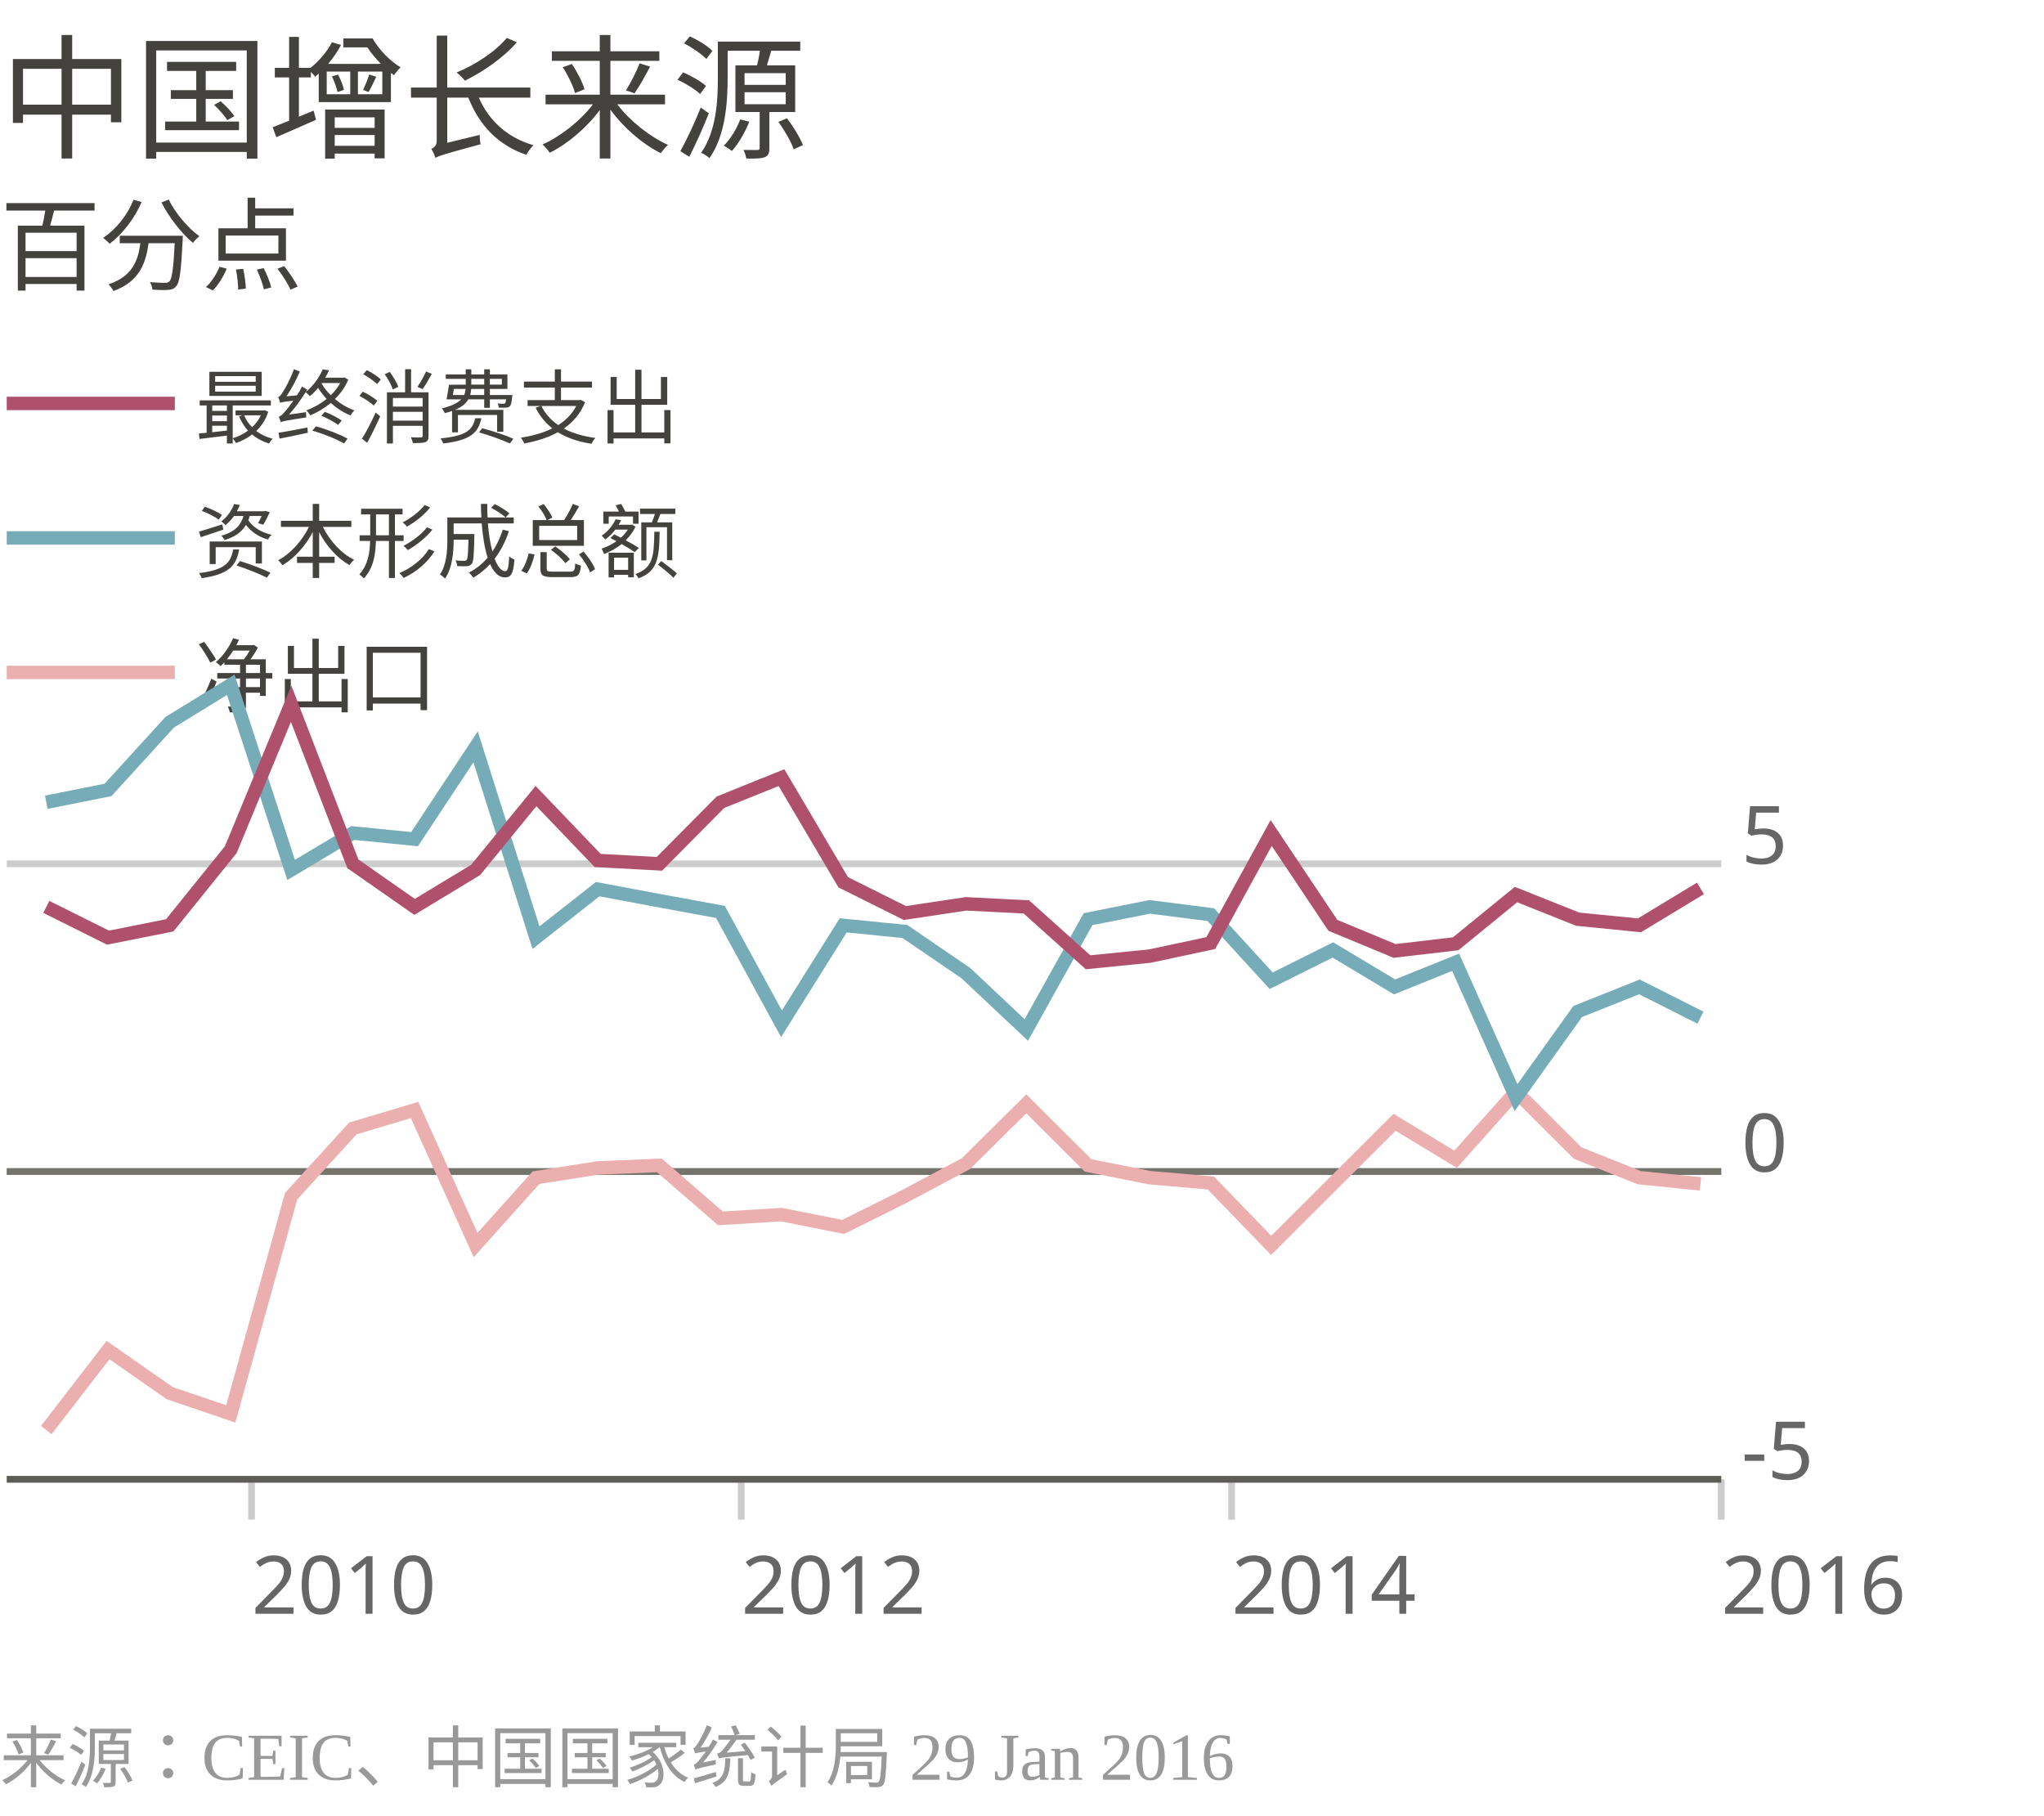
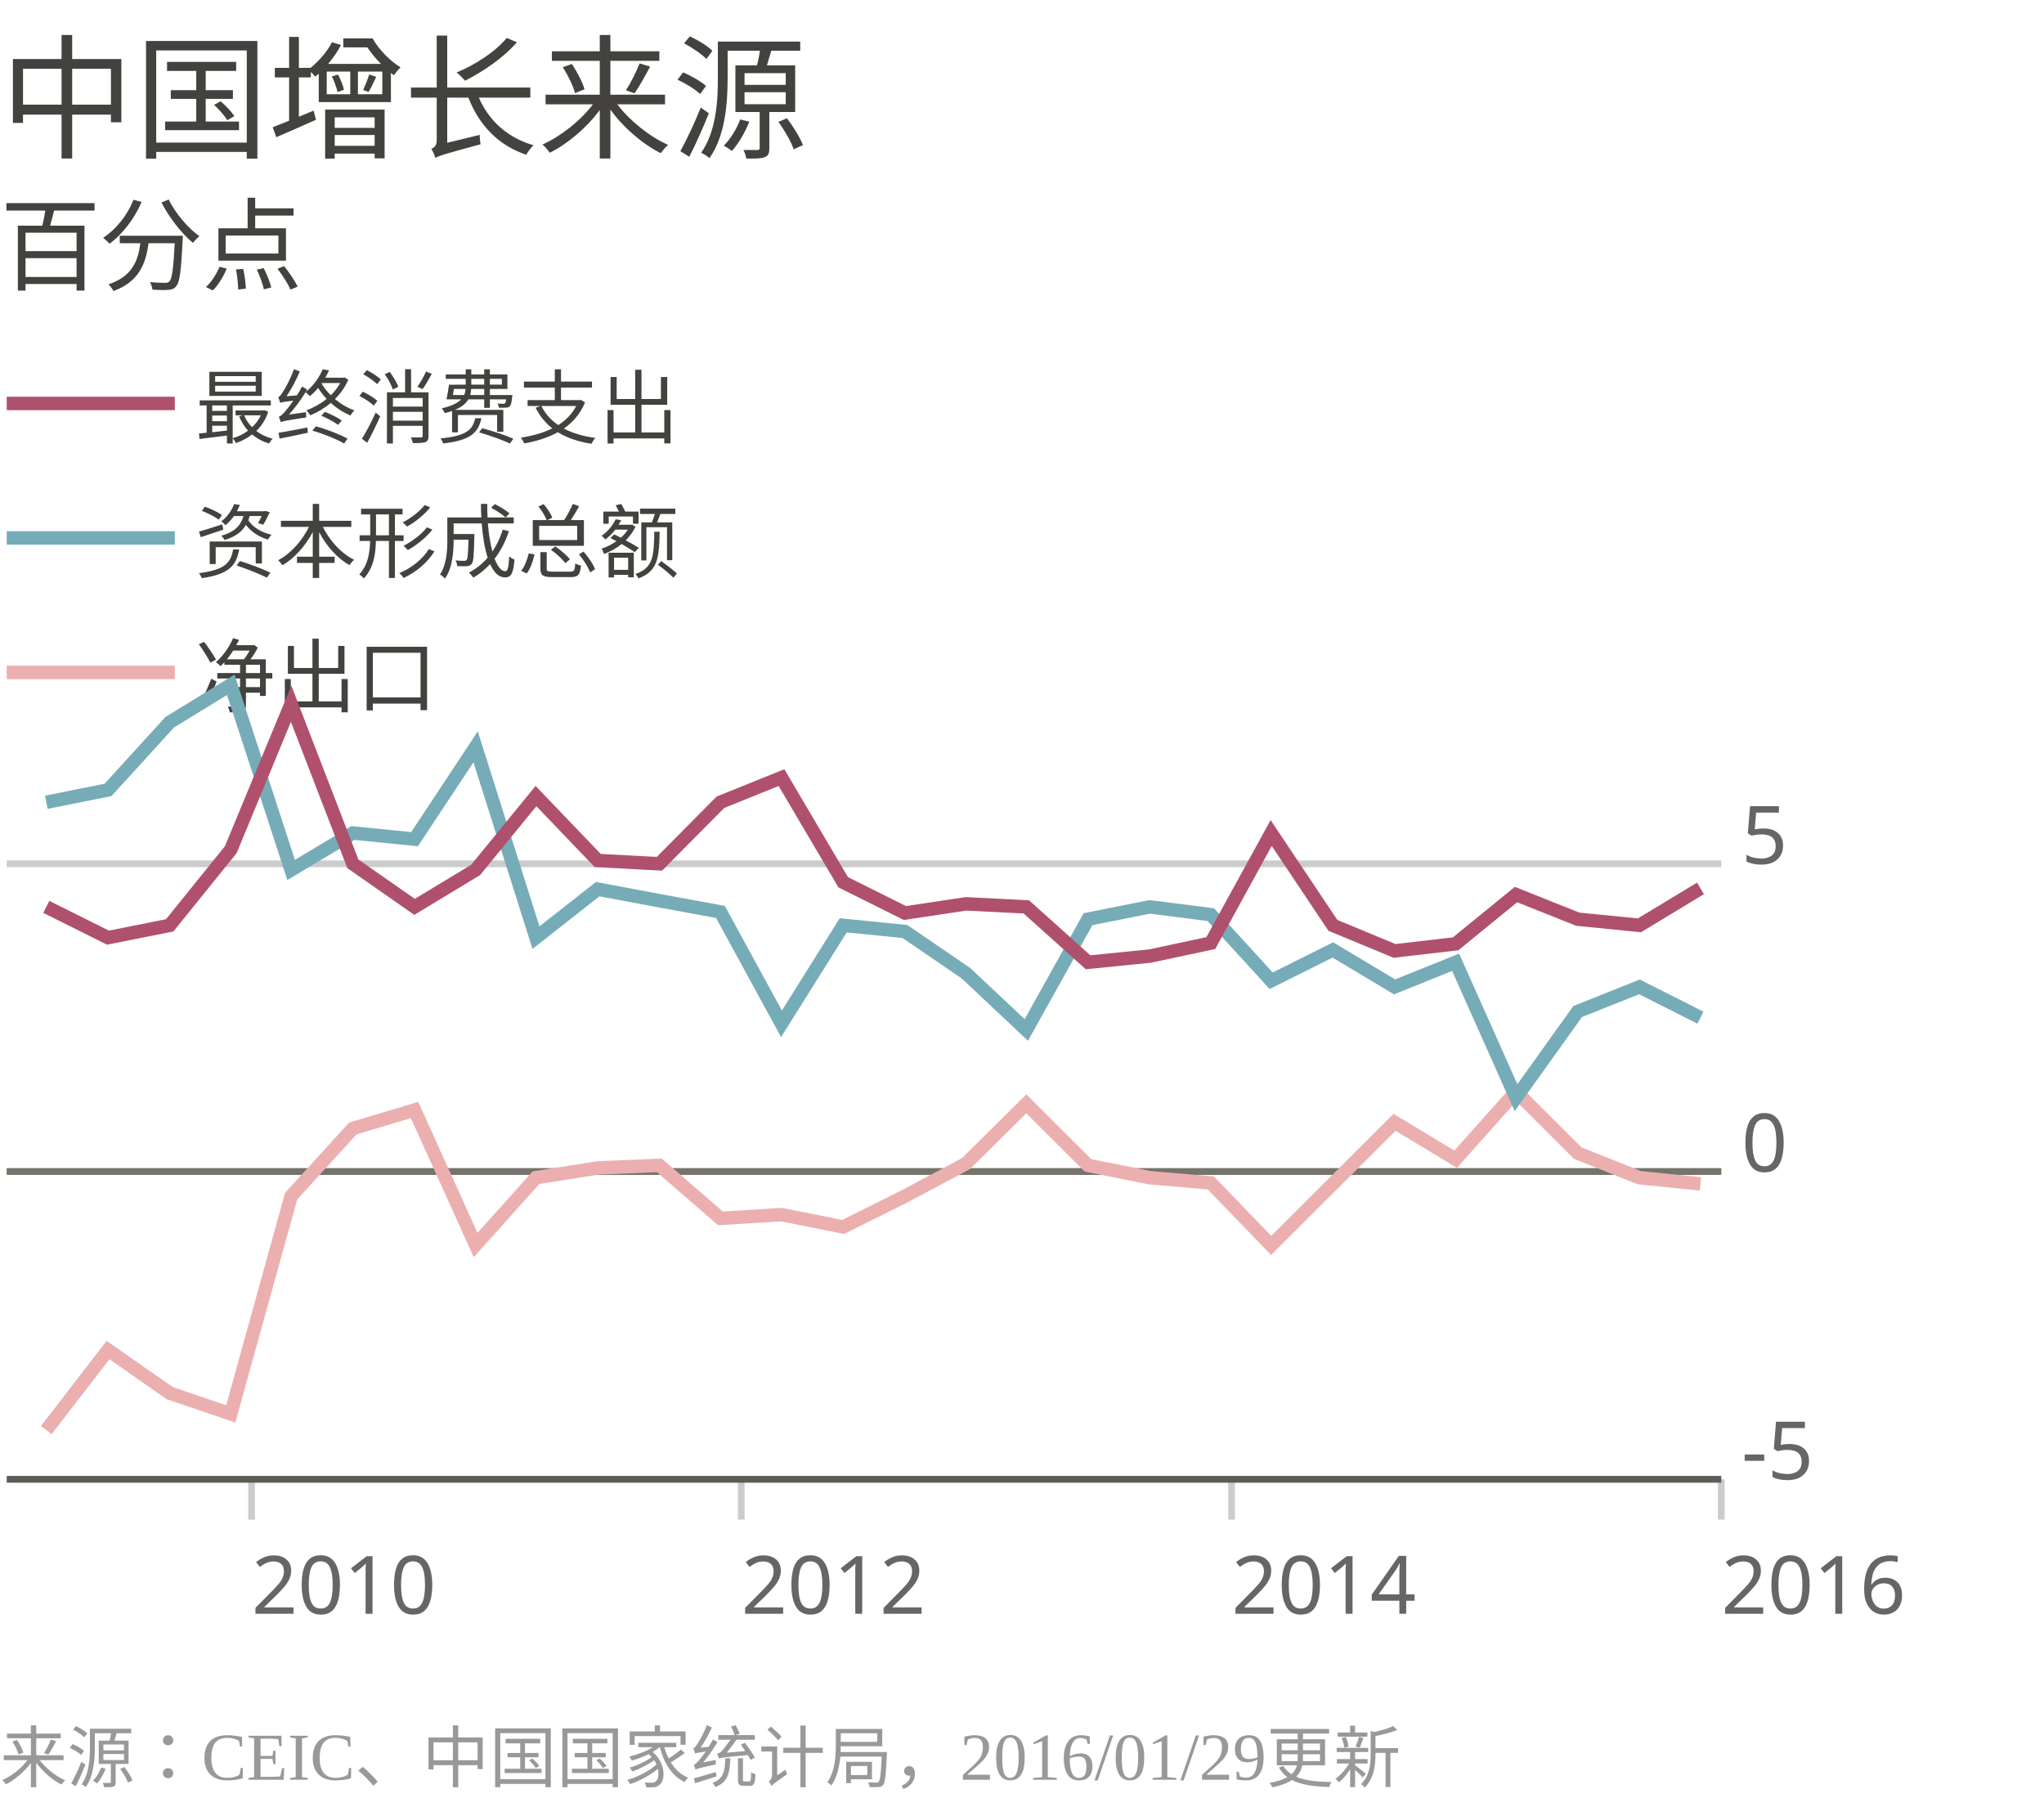
<svg xmlns="http://www.w3.org/2000/svg" viewBox="0 0 304 270">
  <text class="chart-title" fill="#43423e" font-size="20" y="22">中国增长来源</text>
  <text class="chart-subtitle" fill="#43423e" font-size="15" y="42">百分点</text>
-   <text class="chart-source" font-size="10" fill-opacity="0.4" y="265">来源：CEIC、中国国家统计局 29 Jan 2016</text>
+   <text class="chart-source" font-size="10" fill-opacity="0.4" y="265">来源：CEIC、中国国家统计局，2016/01/29更新</text>
  <g transform="translate(1,100)">
    <g transform="translate(0,120)" class="x axis">
      <g class="tick" style="" transform="translate(36.41432,0)">
        <line y2="6" x2="0" fill="none" stroke="#000" stroke-opacity="0.2" />
        <text dy="0" style="" y="20" x="0" font-family="MetricWeb,sans-serif" fill-opacity="0.6" font-size="12" text-anchor="start">2010</text>
      </g>
      <g class="tick" style="" transform="translate(109.243,0)">
        <line y2="6" x2="0" fill="none" stroke="#000" stroke-opacity="0.2" />
        <text dy="0" style="" y="20" x="0" font-family="MetricWeb,sans-serif" fill-opacity="0.6" font-size="12" text-anchor="start">2012</text>
      </g>
      <g class="tick" style="" transform="translate(182.1714,0)">
        <line y2="6" x2="0" fill="none" stroke="#000" stroke-opacity="0.2" />
        <text dy="0" style="" y="20" x="0" font-family="MetricWeb,sans-serif" fill-opacity="0.6" font-size="12" text-anchor="start">2014</text>
      </g>
      <g class="tick" style="" transform="translate(255,0)">
        <line y2="6" x2="0" fill="none" stroke="#000" stroke-opacity="0.2" />
        <text dy="0" style="" y="20" x="0" font-family="MetricWeb,sans-serif" fill-opacity="0.6" font-size="12" text-anchor="start">2016</text>
      </g>
      <path class="domain" d="M0,0V0H255V0" fill="none" stroke="#74736c" />
    </g>
    <g transform="translate(255,0)" class="y axis">
      <g class="tick" style="" transform="translate(0,120)">
        <line x2="-255" y2="0" fill="none" stroke="#000" stroke-opacity="0.2" />
        <text dy="0" style="text-anchor: start;" x="3" y="0" font-family="MetricWeb,sans-serif" fill-opacity="0.6" font-size="12">-5</text>
      </g>
      <g class="tick" style="" transform="translate(0,74.23077)">
        <line x2="-255" y2="0" fill="none" stroke="#000" stroke-opacity="0.2" />
        <text dy="0" style="text-anchor: start;" x="3" y="0" font-family="MetricWeb,sans-serif" fill-opacity="0.6" font-size="12">0</text>
      </g>
      <g class="tick" style="" transform="translate(0,28.46154)">
        <line x2="-255" y2="0" fill="none" stroke="#000" stroke-opacity="0.2" />
        <text dy="0" style="text-anchor: start;" x="3" y="0" font-family="MetricWeb,sans-serif" fill-opacity="0.6" font-size="12">5</text>
      </g>
      <path class="domain" d="M-255,1H0V120H-255" fill="none" stroke="#000" stroke-opacity="0" />
      <line class="highlight-line" x1="0" x2="-255" y1="74.231" y2="74.231" fill="none" stroke="#74736c" />
    </g>
    <g class="chart-key" transform="translate(0,-35)">
      <g class="key-element" transform="translate(0,0)">
        <text x="28" font-size="12" fill="#43423e">最终消费支出</text>
        <line x1="0" x2="25" y1="-5" y2="-5" stroke-width="2" fill="none" stroke="#af516c" />
      </g>
      <g class="key-element" transform="translate(0,20)">
        <text x="28" font-size="12" fill="#43423e">资本形成总额</text>
        <line x1="0" x2="25" y1="-5" y2="-5" stroke-width="2" fill="none" stroke="#76acb8" />
      </g>
      <g class="key-element" transform="translate(0,40)">
        <text x="28" font-size="12" fill="#43423e">净出口</text>
        <line x1="0" x2="25" y1="-5" y2="-5" stroke-width="2" fill="none" stroke="#ecafaf" />
      </g>
    </g>
    <g>
      <path d="M5.886,112.677L15.065,100.777L24.243,107.185L33.322,110.274L42.3,77.892L51.479,67.823L60.657,65.077L69.736,85.16L78.715,75.146L87.893,73.698L97.072,73.315L106.15,81.195L115.229,80.638L124.407,82.469L133.586,77.892L142.664,73.054L151.643,64.162L160.822,73.315L170,75.146L179.079,75.927L188.058,85.215L197.236,76.062L206.414,66.908L215.493,72.4L224.472,62.331L233.65,71.485L242.829,75.146L251.907,76.062" stroke-width="2" fill="none" stroke="#ecafaf" />
      <path d="M5.886,19.308L15.065,17.477L24.243,7.408L33.322,1.841L42.3,29.377L51.479,23.885L60.657,24.8L69.736,11.069L78.715,39.446L87.893,32.232L97.072,33.954L106.15,35.621L115.229,52.262L124.407,37.615L133.586,38.531L142.664,44.735L151.643,53.177L160.822,36.7L170,34.869L179.079,36.025L188.058,45.854L197.236,41.277L206.414,46.769L215.493,43.108L224.472,63.246L233.65,50.431L242.829,46.769L251.907,51.346" stroke-width="2" fill="none" stroke="#76acb8" />
      <path d="M5.886,34.869L15.065,39.446L24.243,37.615L33.322,26.362L42.3,4.662L51.479,28.462L60.657,34.869L69.736,29.377L78.715,18.392L87.893,27.97L97.072,28.462L106.15,19.308L115.229,15.646L124.407,31.208L133.586,35.785L142.664,34.419L151.643,34.869L160.822,43.108L170,42.192L179.079,40.255L188.058,23.885L197.236,37.615L206.414,41.421L215.493,40.362L224.472,33.038L233.65,36.7L242.829,37.615L251.907,32.123" stroke-width="2" fill="none" stroke="#af516c" />
    </g>
  </g>
</svg>
